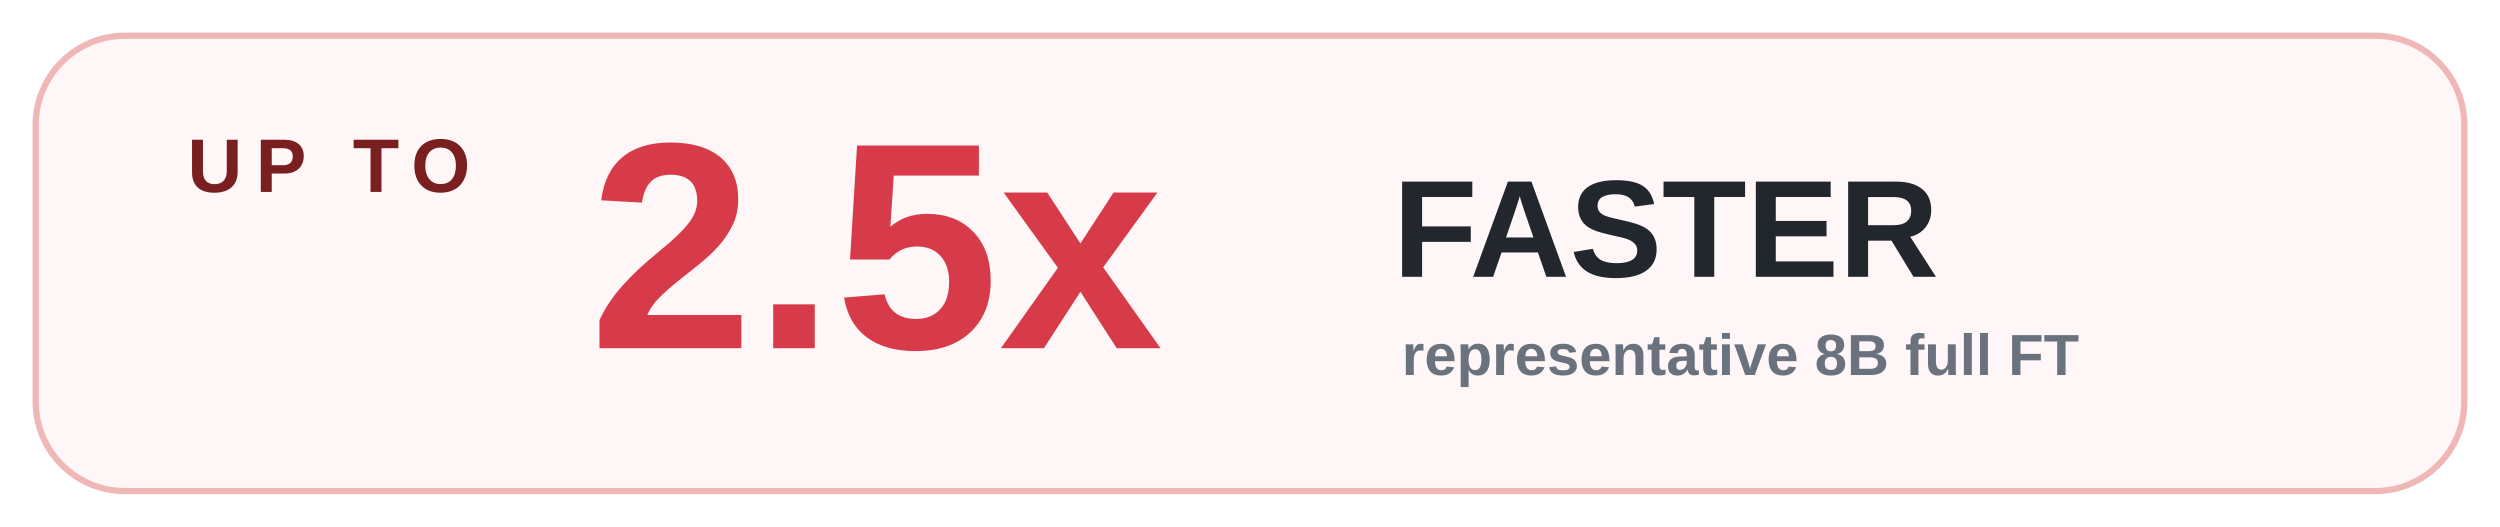
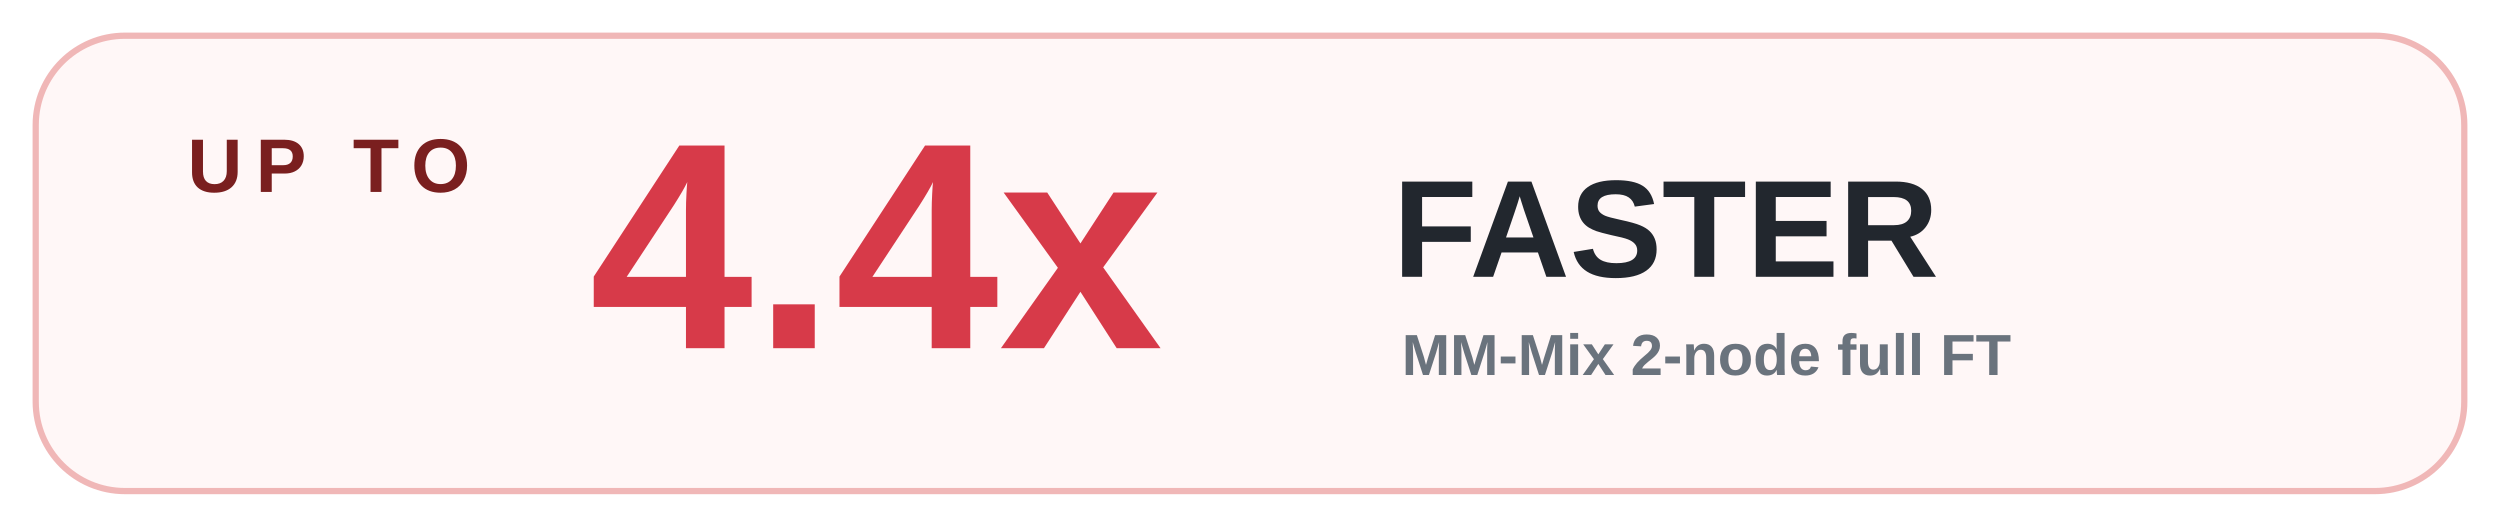
<svg xmlns="http://www.w3.org/2000/svg" width="560" height="118" viewBox="0 0 560 118" role="img" aria-labelledby="title desc">
  <rect x="8" y="8" width="544" height="102" rx="20" fill="#fff7f7" stroke="#f0b7b7" stroke-width="1.4" />
  <text x="42" y="43" fill="#7a1f1f" font-family="Arial, Helvetica, sans-serif" font-size="17" font-weight="800" letter-spacing="3">UP TO</text>
-   <text x="132" y="78" fill="#d73a49" font-family="Arial, Helvetica, sans-serif" font-size="66" font-weight="900">2.5x</text>
+   <text x="132" y="78" fill="#d73a49" font-family="Arial, Helvetica, sans-serif" font-size="66" font-weight="900">4.4x</text>
  <text x="312" y="62" fill="#22272e" font-family="Arial, Helvetica, sans-serif" font-size="31" font-weight="900">FASTER</text>
-   <text x="314" y="84" fill="#6a737d" font-family="Arial, Helvetica, sans-serif" font-size="13" font-weight="700">representative 8B full FT</text>
+   <text x="314" y="84" fill="#6a737d" font-family="Arial, Helvetica, sans-serif" font-size="13" font-weight="700">MM-Mix 2-node full FT</text>
</svg>
